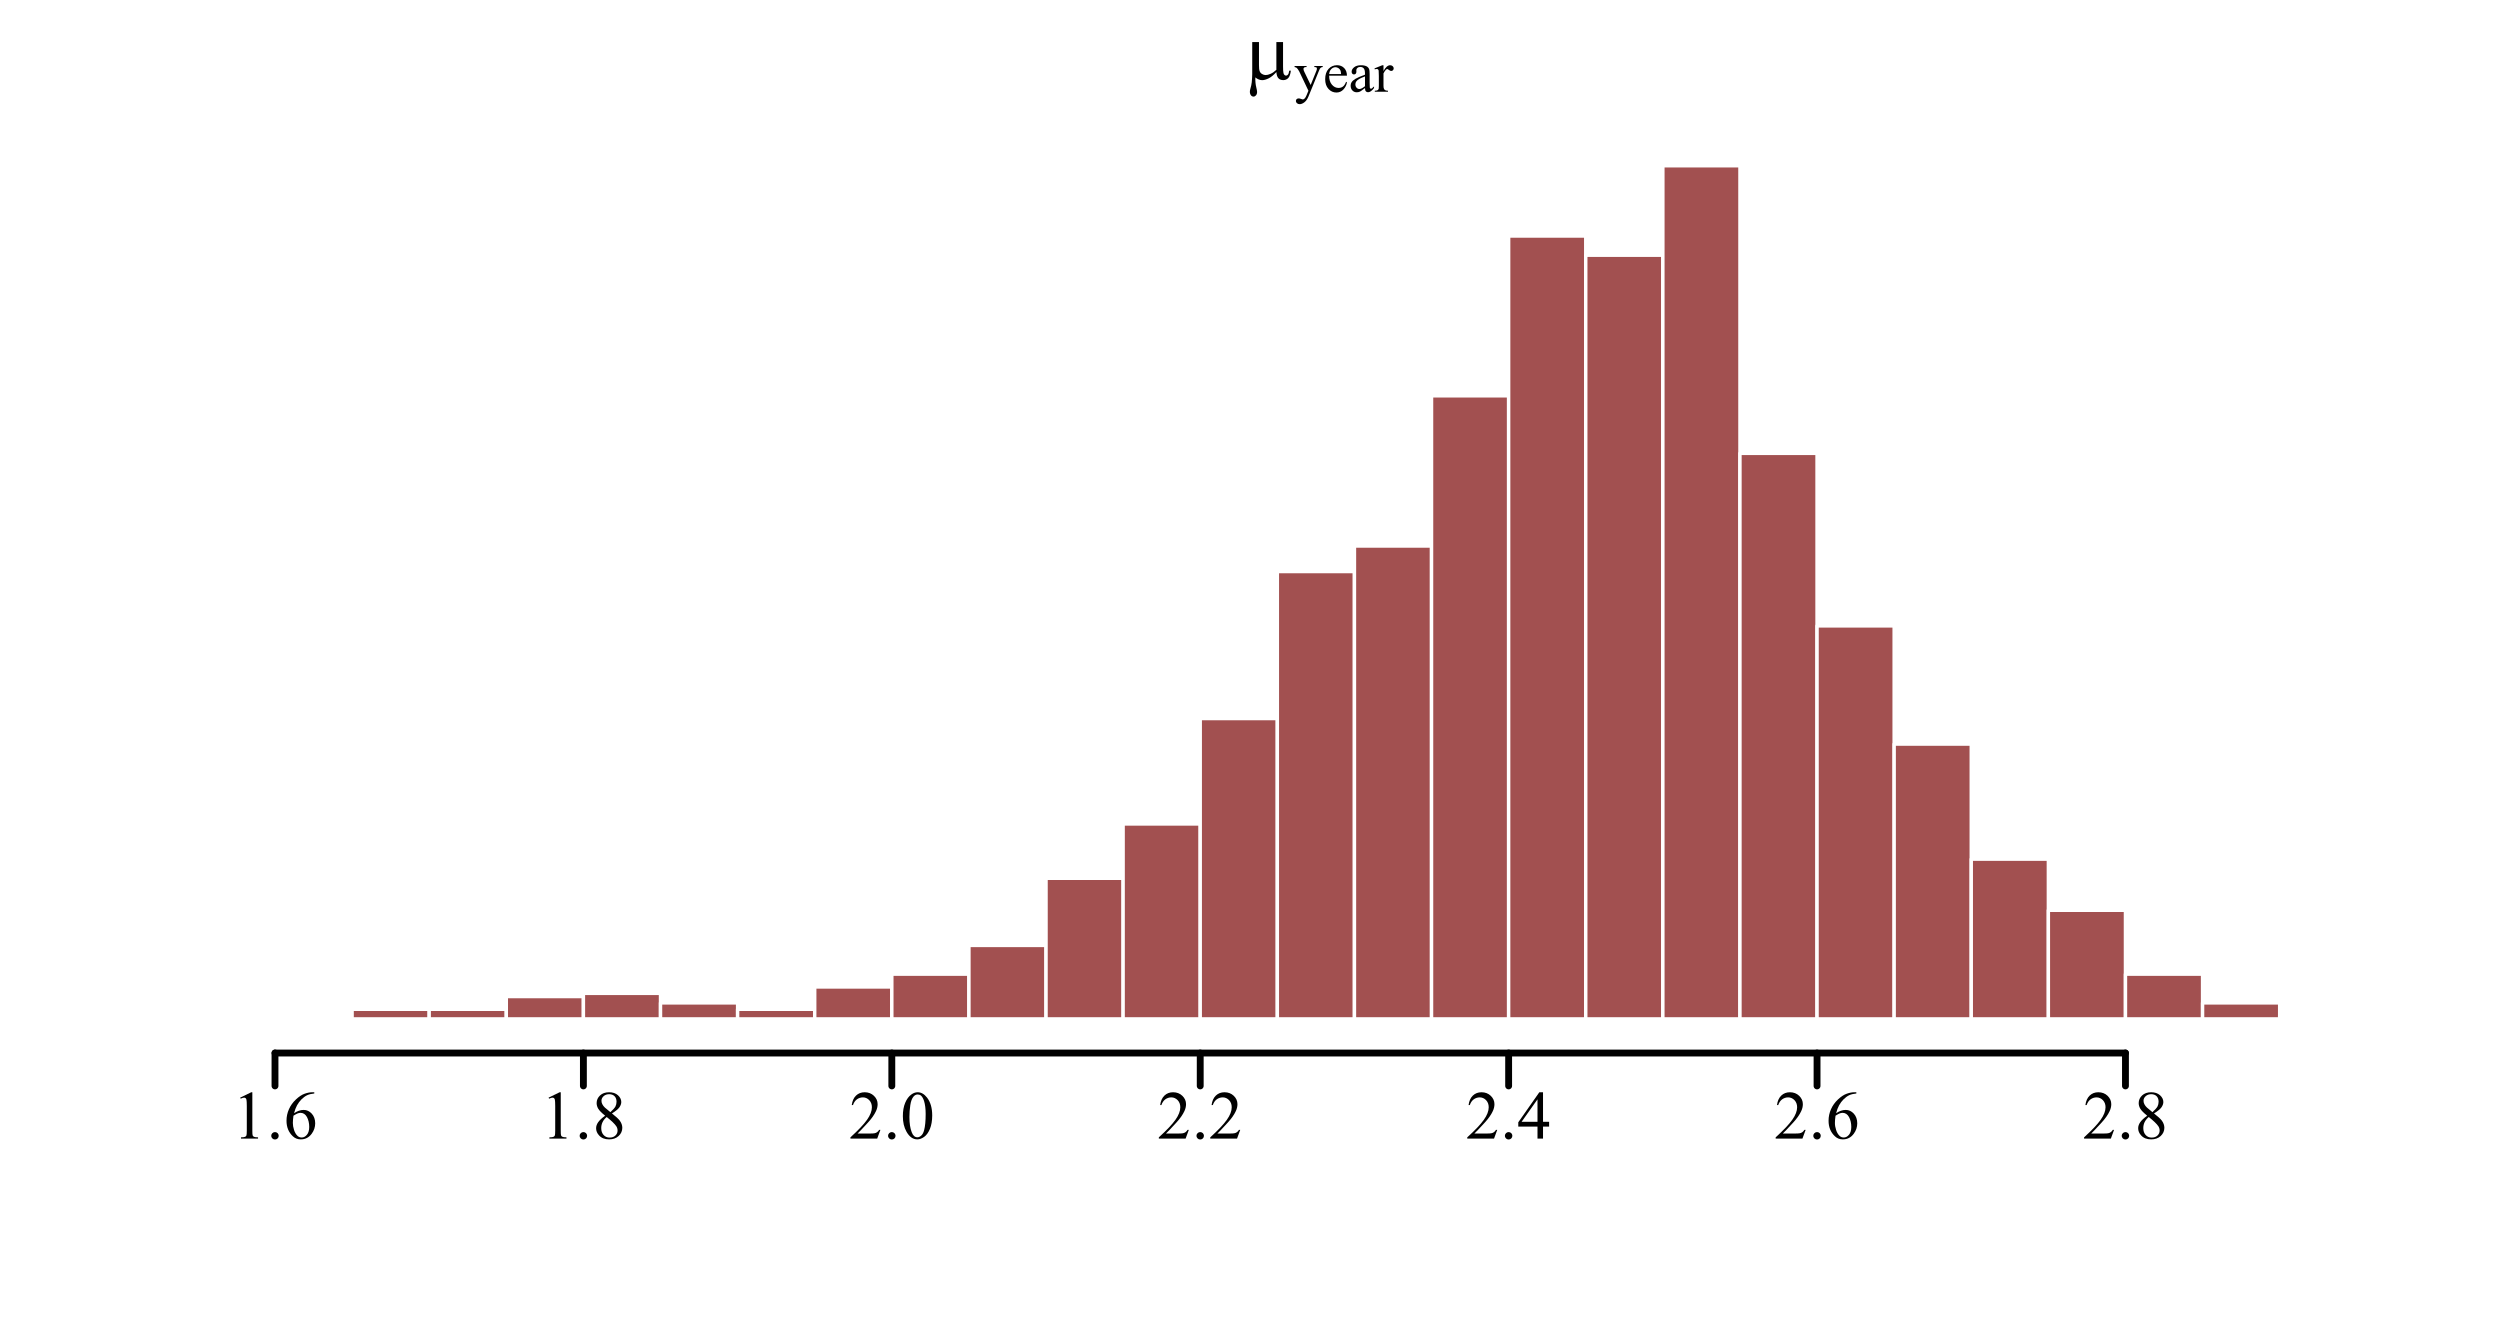
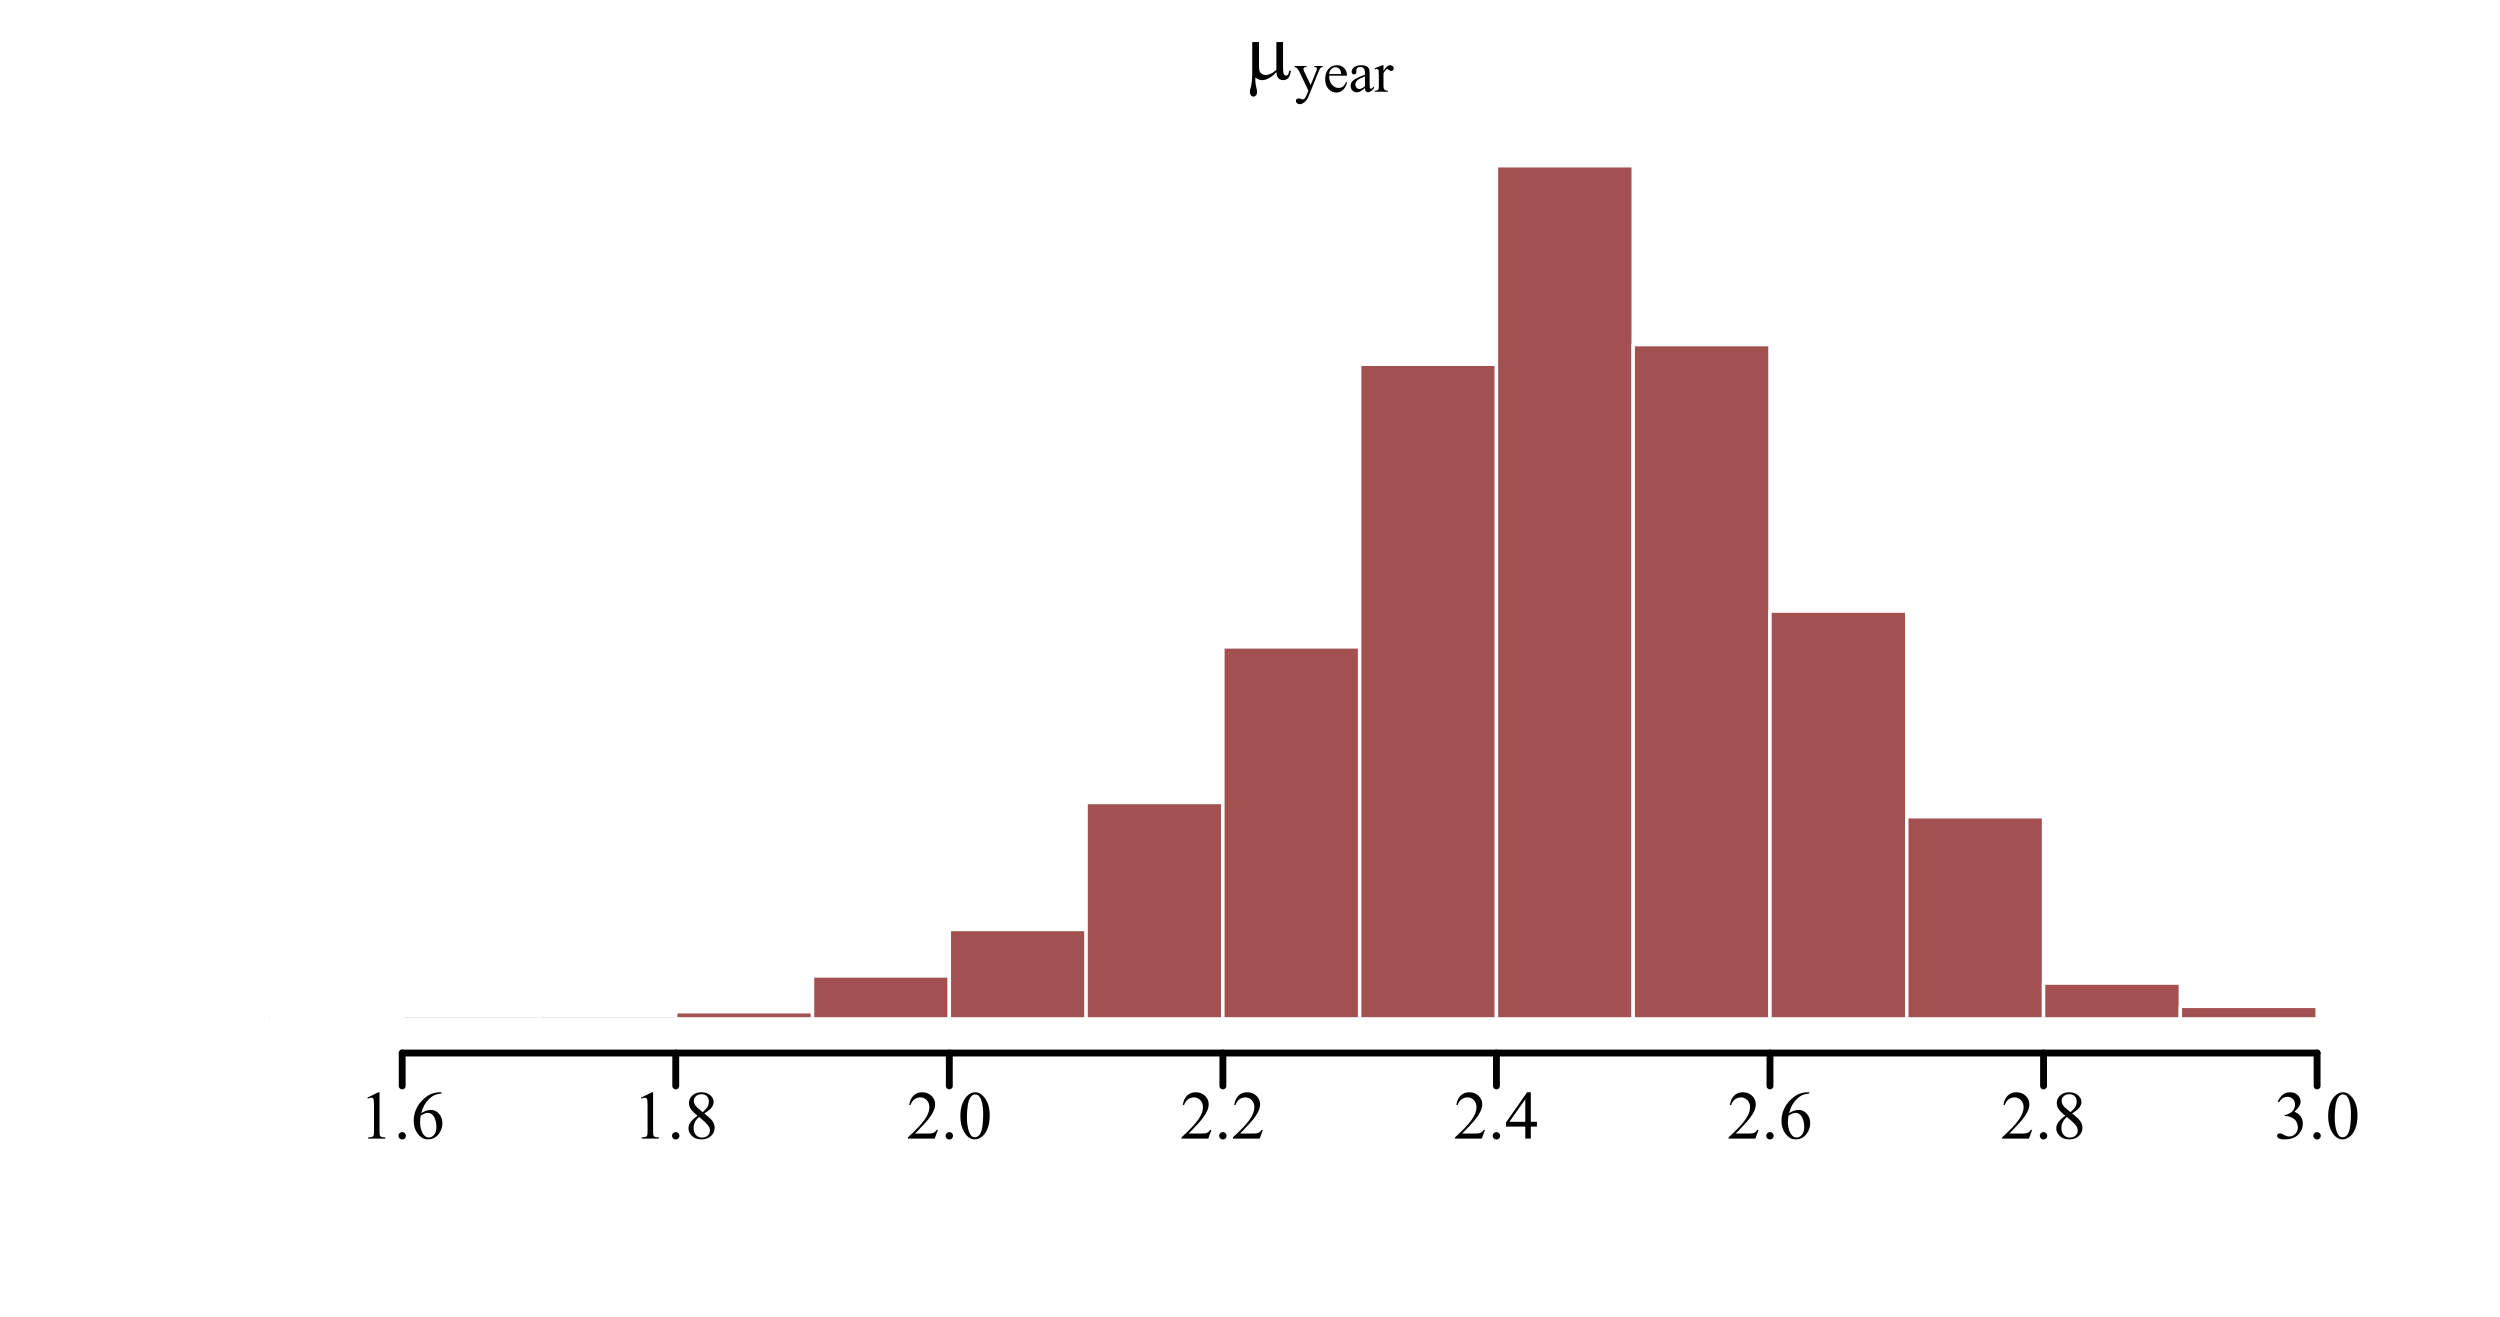
<svg xmlns="http://www.w3.org/2000/svg" xmlns:xlink="http://www.w3.org/1999/xlink" width="547pt" height="288pt" viewBox="0 0 547 288" version="1.1">
  <defs>
    <g>
      <symbol overflow="visible" id="glyph0-0">
        <path style="stroke:none;" d="M 0.906 0 L 0.906 -11.25 L 9.906 -11.25 L 9.906 0 Z M 1.188 -0.281 L 9.625 -0.281 L 9.625 -10.969 L 1.188 -10.969 Z M 1.188 -0.281 " />
      </symbol>
      <symbol overflow="visible" id="glyph0-1">
        <path style="stroke:none;" d="M 8.352 -8.051 L 8.352 -2.75 C 8.348 -2.043 8.379 -1.551 8.445 -1.273 C 8.492 -1.07 8.574 -0.93 8.684 -0.844 C 8.789 -0.754 8.898 -0.707 9.016 -0.711 C 9.16 -0.707 9.297 -0.781 9.426 -0.93 C 9.551 -1.074 9.645 -1.363 9.703 -1.801 L 10.062 -1.801 C 9.961 -1.012 9.77 -0.473 9.484 -0.176 C 9.195 0.121 8.832 0.27 8.395 0.273 C 7.957 0.27 7.609 0.141 7.355 -0.121 C 7.094 -0.383 6.941 -0.84 6.891 -1.492 C 6.289 -0.828 5.719 -0.367 5.188 -0.109 C 4.648 0.152 4.188 0.281 3.797 0.281 C 3.531 0.281 3.273 0.227 3.023 0.125 C 2.77 0.023 2.523 -0.121 2.285 -0.324 C 2.27 0.527 2.34 1.266 2.504 1.898 C 2.613 2.348 2.672 2.664 2.672 2.848 C 2.672 3.16 2.59 3.41 2.43 3.602 C 2.266 3.785 2.082 3.879 1.883 3.883 C 1.664 3.879 1.492 3.797 1.363 3.641 C 1.18 3.414 1.09 3.137 1.09 2.805 C 1.09 2.637 1.125 2.43 1.195 2.188 C 1.359 1.633 1.461 1.152 1.504 0.746 C 1.57 0.043 1.605 -0.551 1.609 -1.047 L 1.609 -8.051 L 3.086 -8.051 L 3.086 -2.98 C 3.082 -2.379 3.133 -1.949 3.234 -1.688 C 3.332 -1.422 3.508 -1.211 3.77 -1.062 C 4.023 -0.906 4.281 -0.832 4.543 -0.836 C 4.844 -0.832 5.207 -0.922 5.625 -1.105 C 6.039 -1.285 6.461 -1.578 6.891 -1.984 L 6.891 -8.051 Z M 8.352 -8.051 " />
      </symbol>
      <symbol overflow="visible" id="glyph1-0">
        <path style="stroke:none;" d="M 1.746 0 L 1.746 -7.875 L 8.047 -7.875 L 8.047 0 Z M 1.945 -0.195 L 7.852 -0.195 L 7.852 -7.68 L 1.945 -7.68 Z M 1.945 -0.195 " />
      </symbol>
      <symbol overflow="visible" id="glyph1-1">
        <path style="stroke:none;" d="M 0.074 -5.637 L 2.699 -5.637 L 2.699 -5.406 L 2.57 -5.406 C 2.383 -5.402 2.246 -5.363 2.156 -5.285 C 2.062 -5.207 2.016 -5.105 2.02 -4.988 C 2.016 -4.824 2.082 -4.605 2.223 -4.324 L 3.594 -1.484 L 4.855 -4.598 C 4.922 -4.762 4.957 -4.926 4.957 -5.094 C 4.957 -5.164 4.941 -5.223 4.914 -5.262 C 4.879 -5.305 4.828 -5.34 4.762 -5.367 C 4.688 -5.391 4.566 -5.402 4.395 -5.406 L 4.395 -5.637 L 6.227 -5.637 L 6.227 -5.406 C 6.074 -5.387 5.957 -5.355 5.875 -5.309 C 5.793 -5.258 5.703 -5.164 5.605 -5.031 C 5.566 -4.973 5.496 -4.816 5.395 -4.559 L 3.102 1.062 C 2.875 1.605 2.586 2.02 2.23 2.301 C 1.867 2.578 1.523 2.719 1.195 2.719 C 0.953 2.719 0.754 2.648 0.598 2.508 C 0.441 2.367 0.363 2.207 0.363 2.031 C 0.363 1.855 0.418 1.715 0.531 1.613 C 0.645 1.504 0.801 1.453 0.996 1.457 C 1.129 1.453 1.312 1.5 1.551 1.594 C 1.711 1.656 1.812 1.688 1.859 1.688 C 1.977 1.688 2.113 1.621 2.262 1.496 C 2.406 1.363 2.551 1.117 2.699 0.758 L 3.102 -0.223 L 1.078 -4.473 C 1.016 -4.598 0.914 -4.758 0.781 -4.945 C 0.676 -5.086 0.594 -5.18 0.527 -5.234 C 0.434 -5.297 0.281 -5.355 0.074 -5.406 Z M 0.074 -5.637 " />
      </symbol>
      <symbol overflow="visible" id="glyph1-2">
        <path style="stroke:none;" d="M 1.34 -3.512 C 1.336 -2.672 1.539 -2.016 1.949 -1.543 C 2.359 -1.066 2.84 -0.832 3.395 -0.832 C 3.762 -0.832 4.086 -0.934 4.359 -1.137 C 4.633 -1.34 4.859 -1.688 5.043 -2.18 L 5.234 -2.055 C 5.145 -1.488 4.895 -0.977 4.484 -0.52 C 4.066 -0.059 3.551 0.168 2.93 0.172 C 2.25 0.168 1.668 -0.09 1.191 -0.617 C 0.707 -1.141 0.469 -1.852 0.469 -2.742 C 0.469 -3.707 0.715 -4.457 1.207 -5 C 1.699 -5.535 2.32 -5.805 3.07 -5.809 C 3.699 -5.805 4.215 -5.598 4.625 -5.184 C 5.027 -4.766 5.23 -4.207 5.234 -3.512 Z M 1.34 -3.871 L 3.949 -3.871 C 3.926 -4.227 3.883 -4.48 3.82 -4.633 C 3.719 -4.859 3.566 -5.039 3.363 -5.172 C 3.16 -5.301 2.945 -5.367 2.727 -5.371 C 2.383 -5.367 2.078 -5.234 1.812 -4.973 C 1.539 -4.707 1.383 -4.34 1.34 -3.871 Z M 1.34 -3.871 " />
      </symbol>
      <symbol overflow="visible" id="glyph1-3">
        <path style="stroke:none;" d="M 3.586 -0.812 C 3.008 -0.363 2.645 -0.105 2.496 -0.035 C 2.273 0.066 2.035 0.117 1.789 0.117 C 1.398 0.117 1.078 -0.016 0.828 -0.281 C 0.57 -0.547 0.445 -0.898 0.449 -1.336 C 0.445 -1.609 0.508 -1.844 0.633 -2.047 C 0.801 -2.324 1.094 -2.59 1.512 -2.836 C 1.926 -3.082 2.617 -3.379 3.586 -3.734 L 3.586 -3.957 C 3.586 -4.512 3.496 -4.898 3.316 -5.109 C 3.137 -5.32 2.875 -5.426 2.539 -5.426 C 2.277 -5.426 2.074 -5.355 1.926 -5.219 C 1.766 -5.074 1.688 -4.914 1.691 -4.738 L 1.703 -4.379 C 1.699 -4.188 1.652 -4.043 1.559 -3.941 C 1.461 -3.836 1.332 -3.785 1.18 -3.789 C 1.023 -3.785 0.902 -3.84 0.809 -3.949 C 0.711 -4.055 0.66 -4.199 0.664 -4.387 C 0.66 -4.734 0.84 -5.059 1.203 -5.355 C 1.562 -5.652 2.07 -5.801 2.727 -5.801 C 3.223 -5.801 3.633 -5.715 3.957 -5.551 C 4.195 -5.418 4.375 -5.219 4.492 -4.953 C 4.562 -4.773 4.598 -4.414 4.602 -3.871 L 4.602 -1.957 C 4.598 -1.418 4.609 -1.086 4.633 -0.969 C 4.652 -0.844 4.688 -0.766 4.734 -0.727 C 4.781 -0.684 4.836 -0.66 4.898 -0.664 C 4.961 -0.66 5.016 -0.676 5.07 -0.707 C 5.152 -0.758 5.32 -0.906 5.566 -1.156 L 5.566 -0.812 C 5.105 -0.199 4.664 0.105 4.25 0.109 C 4.047 0.105 3.887 0.039 3.77 -0.098 C 3.648 -0.234 3.59 -0.473 3.586 -0.812 Z M 3.586 -1.211 L 3.586 -3.359 C 2.965 -3.109 2.562 -2.938 2.387 -2.836 C 2.059 -2.656 1.828 -2.465 1.691 -2.27 C 1.551 -2.07 1.48 -1.855 1.484 -1.625 C 1.48 -1.324 1.57 -1.078 1.746 -0.887 C 1.922 -0.691 2.125 -0.598 2.355 -0.598 C 2.668 -0.598 3.078 -0.801 3.586 -1.211 Z M 3.586 -1.211 " />
      </symbol>
      <symbol overflow="visible" id="glyph1-4">
        <path style="stroke:none;" d="M 2.043 -5.801 L 2.043 -4.535 C 2.512 -5.379 2.996 -5.801 3.496 -5.801 C 3.719 -5.801 3.906 -5.73 4.055 -5.594 C 4.203 -5.457 4.277 -5.297 4.277 -5.117 C 4.277 -4.953 4.223 -4.82 4.117 -4.711 C 4.008 -4.602 3.879 -4.547 3.734 -4.547 C 3.586 -4.547 3.426 -4.617 3.25 -4.758 C 3.07 -4.898 2.938 -4.969 2.855 -4.973 C 2.777 -4.969 2.699 -4.926 2.613 -4.848 C 2.426 -4.676 2.234 -4.398 2.043 -4.016 L 2.043 -1.316 C 2.039 -1 2.078 -0.766 2.16 -0.609 C 2.211 -0.496 2.305 -0.402 2.441 -0.332 C 2.574 -0.258 2.77 -0.223 3.027 -0.223 L 3.027 0 L 0.141 0 L 0.141 -0.223 C 0.426 -0.223 0.637 -0.266 0.781 -0.355 C 0.879 -0.422 0.953 -0.527 0.996 -0.672 C 1.016 -0.738 1.023 -0.938 1.027 -1.266 L 1.027 -3.453 C 1.023 -4.105 1.012 -4.496 0.988 -4.625 C 0.961 -4.746 0.91 -4.84 0.84 -4.898 C 0.762 -4.953 0.672 -4.98 0.57 -4.984 C 0.441 -4.98 0.301 -4.949 0.141 -4.891 L 0.078 -5.113 L 1.785 -5.801 Z M 2.043 -5.801 " />
      </symbol>
      <symbol overflow="visible" id="glyph2-0">
        <path style="stroke:none;" d="M 2.078 0 L 2.078 -9.375 L 9.578 -9.375 L 9.578 0 Z M 2.312 -0.234 L 9.344 -0.234 L 9.344 -9.141 L 2.312 -9.141 Z M 2.312 -0.234 " />
      </symbol>
      <symbol overflow="visible" id="glyph2-1">
        <path style="stroke:none;" d="M 1.758 -8.957 L 4.176 -10.137 L 4.418 -10.137 L 4.418 -1.75 C 4.418 -1.191 4.438 -0.844 4.484 -0.707 C 4.527 -0.57 4.625 -0.465 4.773 -0.395 C 4.918 -0.316 5.215 -0.277 5.668 -0.27 L 5.668 0 L 1.934 0 L 1.934 -0.27 C 2.402 -0.277 2.703 -0.316 2.84 -0.391 C 2.977 -0.461 3.07 -0.555 3.125 -0.676 C 3.176 -0.793 3.203 -1.152 3.207 -1.75 L 3.207 -7.113 C 3.203 -7.832 3.18 -8.293 3.133 -8.504 C 3.098 -8.656 3.035 -8.773 2.945 -8.848 C 2.855 -8.918 2.746 -8.953 2.621 -8.957 C 2.438 -8.953 2.188 -8.879 1.867 -8.73 Z M 1.758 -8.957 " />
      </symbol>
      <symbol overflow="visible" id="glyph2-2">
        <path style="stroke:none;" d="M 1.875 -1.422 C 2.102 -1.418 2.293 -1.34 2.453 -1.184 C 2.605 -1.023 2.684 -0.832 2.688 -0.609 C 2.684 -0.383 2.605 -0.188 2.449 -0.031 C 2.289 0.125 2.098 0.199 1.875 0.203 C 1.648 0.199 1.457 0.125 1.301 -0.031 C 1.141 -0.188 1.059 -0.383 1.062 -0.609 C 1.059 -0.836 1.141 -1.027 1.301 -1.188 C 1.457 -1.34 1.648 -1.418 1.875 -1.422 Z M 1.875 -1.422 " />
      </symbol>
      <symbol overflow="visible" id="glyph2-3">
        <path style="stroke:none;" d="M 6.723 -10.137 L 6.723 -9.867 C 6.074 -9.801 5.551 -9.672 5.145 -9.48 C 4.738 -9.285 4.336 -8.988 3.938 -8.598 C 3.539 -8.199 3.207 -7.758 2.945 -7.273 C 2.684 -6.785 2.465 -6.211 2.293 -5.543 C 2.992 -6.027 3.699 -6.27 4.41 -6.27 C 5.086 -6.27 5.672 -5.996 6.172 -5.449 C 6.668 -4.902 6.918 -4.199 6.922 -3.34 C 6.918 -2.508 6.668 -1.75 6.168 -1.07 C 5.559 -0.238 4.758 0.176 3.766 0.176 C 3.082 0.176 2.504 -0.047 2.035 -0.5 C 1.105 -1.367 0.645 -2.5 0.645 -3.898 C 0.645 -4.781 0.82 -5.625 1.18 -6.43 C 1.531 -7.227 2.043 -7.938 2.707 -8.562 C 3.367 -9.18 4 -9.598 4.605 -9.812 C 5.211 -10.027 5.773 -10.137 6.297 -10.137 Z M 2.168 -5.008 C 2.078 -4.348 2.031 -3.816 2.035 -3.414 C 2.031 -2.941 2.117 -2.434 2.293 -1.887 C 2.465 -1.336 2.727 -0.898 3.07 -0.578 C 3.316 -0.348 3.617 -0.234 3.977 -0.234 C 4.398 -0.234 4.777 -0.434 5.113 -0.836 C 5.445 -1.234 5.613 -1.805 5.617 -2.547 C 5.613 -3.379 5.445 -4.102 5.117 -4.715 C 4.781 -5.324 4.312 -5.629 3.707 -5.633 C 3.52 -5.629 3.32 -5.59 3.109 -5.516 C 2.895 -5.434 2.582 -5.266 2.168 -5.008 Z M 2.168 -5.008 " />
      </symbol>
      <symbol overflow="visible" id="glyph2-4">
        <path style="stroke:none;" d="M 2.879 -5.004 C 2.09 -5.645 1.586 -6.16 1.359 -6.555 C 1.133 -6.941 1.02 -7.348 1.02 -7.77 C 1.02 -8.414 1.266 -8.969 1.766 -9.438 C 2.258 -9.902 2.922 -10.137 3.75 -10.137 C 4.551 -10.137 5.195 -9.918 5.684 -9.484 C 6.168 -9.047 6.41 -8.551 6.414 -8 C 6.41 -7.625 6.277 -7.246 6.02 -6.863 C 5.754 -6.473 5.207 -6.02 4.371 -5.5 C 5.23 -4.832 5.797 -4.309 6.078 -3.934 C 6.445 -3.434 6.633 -2.91 6.637 -2.359 C 6.633 -1.66 6.367 -1.062 5.836 -0.566 C 5.305 -0.07 4.605 0.176 3.742 0.176 C 2.797 0.176 2.062 -0.117 1.539 -0.711 C 1.113 -1.18 0.902 -1.699 0.906 -2.262 C 0.902 -2.699 1.051 -3.133 1.348 -3.57 C 1.645 -4 2.152 -4.48 2.879 -5.004 Z M 4.027 -5.785 C 4.609 -6.309 4.98 -6.727 5.141 -7.035 C 5.293 -7.336 5.371 -7.68 5.375 -8.07 C 5.371 -8.578 5.227 -8.98 4.941 -9.273 C 4.652 -9.562 4.262 -9.707 3.766 -9.711 C 3.262 -9.707 2.855 -9.562 2.547 -9.277 C 2.23 -8.988 2.074 -8.652 2.078 -8.27 C 2.074 -8.012 2.141 -7.758 2.273 -7.504 C 2.402 -7.25 2.586 -7.008 2.828 -6.781 Z M 3.223 -4.723 C 2.816 -4.379 2.516 -4.004 2.32 -3.605 C 2.125 -3.199 2.027 -2.766 2.027 -2.301 C 2.027 -1.668 2.199 -1.164 2.543 -0.785 C 2.887 -0.406 3.324 -0.215 3.859 -0.219 C 4.387 -0.215 4.809 -0.363 5.125 -0.664 C 5.441 -0.961 5.602 -1.324 5.602 -1.75 C 5.602 -2.098 5.508 -2.414 5.324 -2.695 C 4.977 -3.211 4.277 -3.887 3.223 -4.723 Z M 3.223 -4.723 " />
      </symbol>
      <symbol overflow="visible" id="glyph2-5">
        <path style="stroke:none;" d="M 6.879 -1.91 L 6.18 0 L 0.32 0 L 0.32 -0.27 C 2.043 -1.84 3.258 -3.121 3.961 -4.121 C 4.664 -5.113 5.016 -6.027 5.016 -6.855 C 5.016 -7.484 4.82 -8 4.438 -8.406 C 4.047 -8.809 3.586 -9.012 3.055 -9.016 C 2.562 -9.012 2.125 -8.867 1.738 -8.586 C 1.348 -8.297 1.062 -7.879 0.879 -7.332 L 0.609 -7.332 C 0.727 -8.23 1.039 -8.926 1.547 -9.41 C 2.055 -9.895 2.684 -10.137 3.441 -10.137 C 4.246 -10.137 4.922 -9.875 5.461 -9.359 C 6 -8.84 6.27 -8.23 6.27 -7.531 C 6.27 -7.023 6.152 -6.52 5.918 -6.02 C 5.555 -5.227 4.969 -4.391 4.16 -3.508 C 2.941 -2.176 2.18 -1.375 1.883 -1.105 L 4.477 -1.105 C 5 -1.102 5.367 -1.121 5.582 -1.164 C 5.793 -1.199 5.984 -1.277 6.156 -1.402 C 6.324 -1.52 6.473 -1.691 6.605 -1.91 Z M 6.879 -1.91 " />
      </symbol>
      <symbol overflow="visible" id="glyph2-6">
        <path style="stroke:none;" d="M 0.543 -4.906 C 0.539 -6.035 0.711 -7.012 1.055 -7.832 C 1.395 -8.648 1.848 -9.258 2.418 -9.66 C 2.855 -9.977 3.309 -10.137 3.781 -10.137 C 4.539 -10.137 5.223 -9.746 5.828 -8.973 C 6.582 -8.008 6.961 -6.707 6.965 -5.062 C 6.961 -3.906 6.793 -2.926 6.465 -2.121 C 6.129 -1.316 5.707 -0.73 5.195 -0.367 C 4.676 -0.004 4.18 0.176 3.707 0.176 C 2.758 0.176 1.969 -0.383 1.34 -1.5 C 0.805 -2.441 0.539 -3.574 0.543 -4.906 Z M 1.977 -4.723 C 1.973 -3.355 2.145 -2.238 2.484 -1.375 C 2.758 -0.645 3.172 -0.281 3.727 -0.285 C 3.992 -0.281 4.266 -0.398 4.547 -0.641 C 4.828 -0.875 5.043 -1.273 5.191 -1.832 C 5.418 -2.668 5.531 -3.852 5.531 -5.383 C 5.531 -6.512 5.414 -7.457 5.18 -8.219 C 5 -8.777 4.77 -9.176 4.496 -9.41 C 4.293 -9.57 4.055 -9.648 3.773 -9.652 C 3.438 -9.648 3.141 -9.5 2.887 -9.207 C 2.531 -8.797 2.293 -8.16 2.168 -7.293 C 2.039 -6.422 1.973 -5.566 1.977 -4.723 Z M 1.977 -4.723 " />
      </symbol>
      <symbol overflow="visible" id="glyph2-7">
        <path style="stroke:none;" d="M 6.98 -3.664 L 6.98 -2.621 L 5.648 -2.621 L 5.648 0 L 4.438 0 L 4.438 -2.621 L 0.234 -2.621 L 0.234 -3.559 L 4.84 -10.137 L 5.648 -10.137 L 5.648 -3.664 Z M 4.438 -3.664 L 4.438 -8.59 L 0.953 -3.664 Z M 4.438 -3.664 " />
      </symbol>
+       <symbol overflow="visible" id="glyph2-8">
+         <path style="stroke:none;" d="M 0.762 -8.043 C 1.043 -8.711 1.398 -9.227 1.836 -9.59 C 2.266 -9.953 2.805 -10.137 3.449 -10.137 C 4.242 -10.137 4.852 -9.875 5.281 -9.359 C 5.602 -8.969 5.766 -8.559 5.766 -8.121 C 5.766 -7.398 5.309 -6.652 4.402 -5.883 C 5.008 -5.641 5.469 -5.297 5.785 -4.855 C 6.094 -4.406 6.25 -3.883 6.254 -3.289 C 6.25 -2.426 5.977 -1.684 5.434 -1.055 C 4.719 -0.234 3.688 0.176 2.336 0.176 C 1.664 0.176 1.207 0.094 0.969 -0.07 C 0.727 -0.234 0.609 -0.414 0.609 -0.609 C 0.609 -0.75 0.664 -0.871 0.781 -0.98 C 0.891 -1.082 1.031 -1.137 1.195 -1.141 C 1.312 -1.137 1.434 -1.117 1.566 -1.086 C 1.645 -1.055 1.832 -0.965 2.129 -0.816 C 2.418 -0.66 2.621 -0.57 2.738 -0.543 C 2.918 -0.484 3.113 -0.457 3.316 -0.461 C 3.816 -0.457 4.25 -0.648 4.617 -1.039 C 4.984 -1.422 5.168 -1.879 5.172 -2.41 C 5.168 -2.793 5.082 -3.172 4.914 -3.539 C 4.785 -3.812 4.645 -4.02 4.496 -4.16 C 4.285 -4.355 4 -4.531 3.633 -4.691 C 3.266 -4.848 2.891 -4.926 2.512 -4.93 L 2.277 -4.93 L 2.277 -5.148 C 2.66 -5.195 3.047 -5.336 3.438 -5.566 C 3.824 -5.793 4.105 -6.066 4.281 -6.395 C 4.457 -6.715 4.547 -7.07 4.547 -7.457 C 4.547 -7.957 4.387 -8.363 4.074 -8.676 C 3.754 -8.984 3.363 -9.141 2.898 -9.141 C 2.141 -9.141 1.508 -8.734 1.004 -7.926 Z M 0.762 -8.043 " />
+       </symbol>
    </g>
    <clipPath id="clip1">
-       <path d="M 59.039 221 L 78 221 L 78 224 L 59.039 224 Z M 59.039 221 " />
+       <path d="M 59.039 222 L 88 222 L 88 223 L 59.039 223 Z M 59.039 222 " />
+     </clipPath>
+     <clipPath id="clip2">
+       <path d="M 59.039 222 L 89 222 L 89 224 L 59.039 224 Z M 59.039 222 " />
    </clipPath>
  </defs>
-   <g id="surface316">
+   <g id="surface286">
    <rect x="0" y="0" width="547" height="288" style="fill:rgb(100%,100%,100%);fill-opacity:1;stroke:none;" />
    <g style="fill:rgb(0%,0%,0%);fill-opacity:1;">
      <use xlink:href="#glyph0-1" x="272.379" y="17.258" />
    </g>
    <g style="fill:rgb(0%,0%,0%);fill-opacity:1;">
      <use xlink:href="#glyph1-1" x="283.18" y="20.074" />
    </g>
    <g style="fill:rgb(0%,0%,0%);fill-opacity:1;">
      <use xlink:href="#glyph1-2" x="289.48" y="20.074" />
    </g>
    <g style="fill:rgb(0%,0%,0%);fill-opacity:1;">
      <use xlink:href="#glyph1-3" x="295.074" y="20.074" />
    </g>
    <g style="fill:rgb(0%,0%,0%);fill-opacity:1;">
      <use xlink:href="#glyph1-4" x="300.664" y="20.074" />
    </g>
-     <path style="fill:none;stroke-width:1.5;stroke-linecap:round;stroke-linejoin:round;stroke:rgb(0%,0%,0%);stroke-opacity:1;stroke-miterlimit:10;" d="M 60.168 230.398 L 465.051 230.398 " />
-     <path style="fill:none;stroke-width:1.5;stroke-linecap:round;stroke-linejoin:round;stroke:rgb(0%,0%,0%);stroke-opacity:1;stroke-miterlimit:10;" d="M 60.168 230.398 L 60.168 237.602 " />
-     <path style="fill:none;stroke-width:1.5;stroke-linecap:round;stroke-linejoin:round;stroke:rgb(0%,0%,0%);stroke-opacity:1;stroke-miterlimit:10;" d="M 127.648 230.398 L 127.648 237.602 " />
-     <path style="fill:none;stroke-width:1.5;stroke-linecap:round;stroke-linejoin:round;stroke:rgb(0%,0%,0%);stroke-opacity:1;stroke-miterlimit:10;" d="M 195.129 230.398 L 195.129 237.602 " />
-     <path style="fill:none;stroke-width:1.5;stroke-linecap:round;stroke-linejoin:round;stroke:rgb(0%,0%,0%);stroke-opacity:1;stroke-miterlimit:10;" d="M 262.609 230.398 L 262.609 237.602 " />
-     <path style="fill:none;stroke-width:1.5;stroke-linecap:round;stroke-linejoin:round;stroke:rgb(0%,0%,0%);stroke-opacity:1;stroke-miterlimit:10;" d="M 330.09 230.398 L 330.09 237.602 " />
-     <path style="fill:none;stroke-width:1.5;stroke-linecap:round;stroke-linejoin:round;stroke:rgb(0%,0%,0%);stroke-opacity:1;stroke-miterlimit:10;" d="M 397.57 230.398 L 397.57 237.602 " />
-     <path style="fill:none;stroke-width:1.5;stroke-linecap:round;stroke-linejoin:round;stroke:rgb(0%,0%,0%);stroke-opacity:1;stroke-miterlimit:10;" d="M 465.051 230.398 L 465.051 237.602 " />
+     <path style="fill:none;stroke-width:1.5;stroke-linecap:round;stroke-linejoin:round;stroke:rgb(0%,0%,0%);stroke-opacity:1;stroke-miterlimit:10;" d="M 88 230.398 L 506.98 230.398 " />
+     <path style="fill:none;stroke-width:1.5;stroke-linecap:round;stroke-linejoin:round;stroke:rgb(0%,0%,0%);stroke-opacity:1;stroke-miterlimit:10;" d="M 88 230.398 L 88 237.602 " />
+     <path style="fill:none;stroke-width:1.5;stroke-linecap:round;stroke-linejoin:round;stroke:rgb(0%,0%,0%);stroke-opacity:1;stroke-miterlimit:10;" d="M 147.855 230.398 L 147.855 237.602 " />
+     <path style="fill:none;stroke-width:1.5;stroke-linecap:round;stroke-linejoin:round;stroke:rgb(0%,0%,0%);stroke-opacity:1;stroke-miterlimit:10;" d="M 207.711 230.398 L 207.711 237.602 " />
+     <path style="fill:none;stroke-width:1.5;stroke-linecap:round;stroke-linejoin:round;stroke:rgb(0%,0%,0%);stroke-opacity:1;stroke-miterlimit:10;" d="M 267.566 230.398 L 267.566 237.602 " />
+     <path style="fill:none;stroke-width:1.5;stroke-linecap:round;stroke-linejoin:round;stroke:rgb(0%,0%,0%);stroke-opacity:1;stroke-miterlimit:10;" d="M 327.418 230.398 L 327.418 237.602 " />
+     <path style="fill:none;stroke-width:1.5;stroke-linecap:round;stroke-linejoin:round;stroke:rgb(0%,0%,0%);stroke-opacity:1;stroke-miterlimit:10;" d="M 387.273 230.398 L 387.273 237.602 " />
+     <path style="fill:none;stroke-width:1.5;stroke-linecap:round;stroke-linejoin:round;stroke:rgb(0%,0%,0%);stroke-opacity:1;stroke-miterlimit:10;" d="M 447.129 230.398 L 447.129 237.602 " />
+     <path style="fill:none;stroke-width:1.5;stroke-linecap:round;stroke-linejoin:round;stroke:rgb(0%,0%,0%);stroke-opacity:1;stroke-miterlimit:10;" d="M 506.98 230.398 L 506.98 237.602 " />
    <g style="fill:rgb(0%,0%,0%);fill-opacity:1;">
-       <use xlink:href="#glyph2-1" x="50.793" y="249.121" />
-       <use xlink:href="#glyph2-2" x="58.293" y="249.121" />
-       <use xlink:href="#glyph2-3" x="62.043" y="249.121" />
+       <use xlink:href="#glyph2-1" x="78.625" y="249.121" />
+       <use xlink:href="#glyph2-2" x="86.125" y="249.121" />
+       <use xlink:href="#glyph2-3" x="89.875" y="249.121" />
    </g>
    <g style="fill:rgb(0%,0%,0%);fill-opacity:1;">
-       <use xlink:href="#glyph2-1" x="118.273" y="249.121" />
-       <use xlink:href="#glyph2-2" x="125.773" y="249.121" />
-       <use xlink:href="#glyph2-4" x="129.523" y="249.121" />
+       <use xlink:href="#glyph2-1" x="138.48" y="249.121" />
+       <use xlink:href="#glyph2-2" x="145.98" y="249.121" />
+       <use xlink:href="#glyph2-4" x="149.73" y="249.121" />
    </g>
    <g style="fill:rgb(0%,0%,0%);fill-opacity:1;">
-       <use xlink:href="#glyph2-5" x="185.754" y="249.121" />
-       <use xlink:href="#glyph2-2" x="193.254" y="249.121" />
-       <use xlink:href="#glyph2-6" x="197.004" y="249.121" />
+       <use xlink:href="#glyph2-5" x="198.336" y="249.121" />
+       <use xlink:href="#glyph2-2" x="205.836" y="249.121" />
+       <use xlink:href="#glyph2-6" x="209.586" y="249.121" />
    </g>
    <g style="fill:rgb(0%,0%,0%);fill-opacity:1;">
-       <use xlink:href="#glyph2-5" x="253.234" y="249.121" />
-       <use xlink:href="#glyph2-2" x="260.734" y="249.121" />
-       <use xlink:href="#glyph2-5" x="264.484" y="249.121" />
+       <use xlink:href="#glyph2-5" x="258.191" y="249.121" />
+       <use xlink:href="#glyph2-2" x="265.691" y="249.121" />
+       <use xlink:href="#glyph2-5" x="269.441" y="249.121" />
    </g>
    <g style="fill:rgb(0%,0%,0%);fill-opacity:1;">
-       <use xlink:href="#glyph2-5" x="320.715" y="249.121" />
-       <use xlink:href="#glyph2-2" x="328.215" y="249.121" />
-       <use xlink:href="#glyph2-7" x="331.965" y="249.121" />
+       <use xlink:href="#glyph2-5" x="318.043" y="249.121" />
+       <use xlink:href="#glyph2-2" x="325.543" y="249.121" />
+       <use xlink:href="#glyph2-7" x="329.293" y="249.121" />
    </g>
    <g style="fill:rgb(0%,0%,0%);fill-opacity:1;">
-       <use xlink:href="#glyph2-5" x="388.195" y="249.121" />
-       <use xlink:href="#glyph2-2" x="395.695" y="249.121" />
-       <use xlink:href="#glyph2-3" x="399.445" y="249.121" />
+       <use xlink:href="#glyph2-5" x="377.898" y="249.121" />
+       <use xlink:href="#glyph2-2" x="385.398" y="249.121" />
+       <use xlink:href="#glyph2-3" x="389.148" y="249.121" />
    </g>
    <g style="fill:rgb(0%,0%,0%);fill-opacity:1;">
-       <use xlink:href="#glyph2-5" x="455.676" y="249.121" />
-       <use xlink:href="#glyph2-2" x="463.176" y="249.121" />
-       <use xlink:href="#glyph2-4" x="466.926" y="249.121" />
+       <use xlink:href="#glyph2-5" x="437.754" y="249.121" />
+       <use xlink:href="#glyph2-2" x="445.254" y="249.121" />
+       <use xlink:href="#glyph2-4" x="449.004" y="249.121" />
    </g>
-     <path style=" stroke:none;fill-rule:nonzero;fill:rgb(63.529%,31.373%,31.373%);fill-opacity:1;" d="M 60.168 222.934 L 77.039 222.934 L 77.039 222.234 L 60.168 222.234 Z M 60.168 222.934 " />
+     <g style="fill:rgb(0%,0%,0%);fill-opacity:1;">
+       <use xlink:href="#glyph2-8" x="497.605" y="249.121" />
+       <use xlink:href="#glyph2-2" x="505.105" y="249.121" />
+       <use xlink:href="#glyph2-6" x="508.855" y="249.121" />
+     </g>
    <g clip-path="url(#clip1)" clip-rule="nonzero">
-       <path style="fill:none;stroke-width:0.75;stroke-linecap:round;stroke-linejoin:round;stroke:rgb(100%,100%,100%);stroke-opacity:1;stroke-miterlimit:10;" d="M 60.168 222.934 L 77.039 222.934 L 77.039 222.234 L 60.168 222.234 Z M 60.168 222.934 " />
+       <path style=" stroke:none;fill-rule:nonzero;fill:rgb(63.529%,31.373%,31.373%);fill-opacity:1;" d="M 58.074 222.934 L 88 222.934 L 88 222.543 L 58.074 222.543 Z M 58.074 222.934 " />
    </g>
-     <path style="fill-rule:nonzero;fill:rgb(63.529%,31.373%,31.373%);fill-opacity:1;stroke-width:0.75;stroke-linecap:round;stroke-linejoin:round;stroke:rgb(100%,100%,100%);stroke-opacity:1;stroke-miterlimit:10;" d="M 77.039 222.934 L 93.91 222.934 L 93.91 220.836 L 77.039 220.836 Z M 77.039 222.934 " />
-     <path style="fill-rule:nonzero;fill:rgb(63.529%,31.373%,31.373%);fill-opacity:1;stroke-width:0.75;stroke-linecap:round;stroke-linejoin:round;stroke:rgb(100%,100%,100%);stroke-opacity:1;stroke-miterlimit:10;" d="M 93.906 222.934 L 110.777 222.934 L 110.777 220.836 L 93.906 220.836 Z M 93.906 222.934 " />
-     <path style="fill-rule:nonzero;fill:rgb(63.529%,31.373%,31.373%);fill-opacity:1;stroke-width:0.75;stroke-linecap:round;stroke-linejoin:round;stroke:rgb(100%,100%,100%);stroke-opacity:1;stroke-miterlimit:10;" d="M 110.777 222.934 L 127.648 222.934 L 127.648 218.039 L 110.777 218.039 Z M 110.777 222.934 " />
-     <path style="fill-rule:nonzero;fill:rgb(63.529%,31.373%,31.373%);fill-opacity:1;stroke-width:0.75;stroke-linecap:round;stroke-linejoin:round;stroke:rgb(100%,100%,100%);stroke-opacity:1;stroke-miterlimit:10;" d="M 127.648 222.934 L 144.52 222.934 L 144.52 217.34 L 127.648 217.34 Z M 127.648 222.934 " />
-     <path style="fill-rule:nonzero;fill:rgb(63.529%,31.373%,31.373%);fill-opacity:1;stroke-width:0.75;stroke-linecap:round;stroke-linejoin:round;stroke:rgb(100%,100%,100%);stroke-opacity:1;stroke-miterlimit:10;" d="M 144.52 222.934 L 161.391 222.934 L 161.391 219.438 L 144.52 219.438 Z M 144.52 222.934 " />
-     <path style="fill-rule:nonzero;fill:rgb(63.529%,31.373%,31.373%);fill-opacity:1;stroke-width:0.75;stroke-linecap:round;stroke-linejoin:round;stroke:rgb(100%,100%,100%);stroke-opacity:1;stroke-miterlimit:10;" d="M 161.387 222.934 L 178.258 222.934 L 178.258 220.836 L 161.387 220.836 Z M 161.387 222.934 " />
-     <path style="fill-rule:nonzero;fill:rgb(63.529%,31.373%,31.373%);fill-opacity:1;stroke-width:0.75;stroke-linecap:round;stroke-linejoin:round;stroke:rgb(100%,100%,100%);stroke-opacity:1;stroke-miterlimit:10;" d="M 178.258 222.934 L 195.129 222.934 L 195.129 215.941 L 178.258 215.941 Z M 178.258 222.934 " />
-     <path style="fill-rule:nonzero;fill:rgb(63.529%,31.373%,31.373%);fill-opacity:1;stroke-width:0.75;stroke-linecap:round;stroke-linejoin:round;stroke:rgb(100%,100%,100%);stroke-opacity:1;stroke-miterlimit:10;" d="M 195.129 222.934 L 212 222.934 L 212 213.145 L 195.129 213.145 Z M 195.129 222.934 " />
-     <path style="fill-rule:nonzero;fill:rgb(63.529%,31.373%,31.373%);fill-opacity:1;stroke-width:0.75;stroke-linecap:round;stroke-linejoin:round;stroke:rgb(100%,100%,100%);stroke-opacity:1;stroke-miterlimit:10;" d="M 212 222.934 L 228.871 222.934 L 228.871 206.855 L 212 206.855 Z M 212 222.934 " />
-     <path style="fill-rule:nonzero;fill:rgb(63.529%,31.373%,31.373%);fill-opacity:1;stroke-width:0.75;stroke-linecap:round;stroke-linejoin:round;stroke:rgb(100%,100%,100%);stroke-opacity:1;stroke-miterlimit:10;" d="M 228.871 222.934 L 245.742 222.934 L 245.742 192.172 L 228.871 192.172 Z M 228.871 222.934 " />
-     <path style="fill-rule:nonzero;fill:rgb(63.529%,31.373%,31.373%);fill-opacity:1;stroke-width:0.75;stroke-linecap:round;stroke-linejoin:round;stroke:rgb(100%,100%,100%);stroke-opacity:1;stroke-miterlimit:10;" d="M 245.738 222.934 L 262.609 222.934 L 262.609 180.285 L 245.738 180.285 Z M 245.738 222.934 " />
-     <path style="fill-rule:nonzero;fill:rgb(63.529%,31.373%,31.373%);fill-opacity:1;stroke-width:0.75;stroke-linecap:round;stroke-linejoin:round;stroke:rgb(100%,100%,100%);stroke-opacity:1;stroke-miterlimit:10;" d="M 262.609 222.934 L 279.48 222.934 L 279.48 157.215 L 262.609 157.215 Z M 262.609 222.934 " />
-     <path style="fill-rule:nonzero;fill:rgb(63.529%,31.373%,31.373%);fill-opacity:1;stroke-width:0.75;stroke-linecap:round;stroke-linejoin:round;stroke:rgb(100%,100%,100%);stroke-opacity:1;stroke-miterlimit:10;" d="M 279.48 222.934 L 296.352 222.934 L 296.352 125.055 L 279.48 125.055 Z M 279.48 222.934 " />
-     <path style="fill-rule:nonzero;fill:rgb(63.529%,31.373%,31.373%);fill-opacity:1;stroke-width:0.75;stroke-linecap:round;stroke-linejoin:round;stroke:rgb(100%,100%,100%);stroke-opacity:1;stroke-miterlimit:10;" d="M 296.352 222.934 L 313.223 222.934 L 313.223 119.465 L 296.352 119.465 Z M 296.352 222.934 " />
-     <path style="fill-rule:nonzero;fill:rgb(63.529%,31.373%,31.373%);fill-opacity:1;stroke-width:0.75;stroke-linecap:round;stroke-linejoin:round;stroke:rgb(100%,100%,100%);stroke-opacity:1;stroke-miterlimit:10;" d="M 313.219 222.934 L 330.09 222.934 L 330.09 86.605 L 313.219 86.605 Z M 313.219 222.934 " />
-     <path style="fill-rule:nonzero;fill:rgb(63.529%,31.373%,31.373%);fill-opacity:1;stroke-width:0.75;stroke-linecap:round;stroke-linejoin:round;stroke:rgb(100%,100%,100%);stroke-opacity:1;stroke-miterlimit:10;" d="M 330.09 222.934 L 346.961 222.934 L 346.961 51.648 L 330.09 51.648 Z M 330.09 222.934 " />
-     <path style="fill-rule:nonzero;fill:rgb(63.529%,31.373%,31.373%);fill-opacity:1;stroke-width:0.75;stroke-linecap:round;stroke-linejoin:round;stroke:rgb(100%,100%,100%);stroke-opacity:1;stroke-miterlimit:10;" d="M 346.961 222.934 L 363.832 222.934 L 363.832 55.844 L 346.961 55.844 Z M 346.961 222.934 " />
-     <path style="fill-rule:nonzero;fill:rgb(63.529%,31.373%,31.373%);fill-opacity:1;stroke-width:0.75;stroke-linecap:round;stroke-linejoin:round;stroke:rgb(100%,100%,100%);stroke-opacity:1;stroke-miterlimit:10;" d="M 363.832 222.934 L 380.703 222.934 L 380.703 36.266 L 363.832 36.266 Z M 363.832 222.934 " />
-     <path style="fill-rule:nonzero;fill:rgb(63.529%,31.373%,31.373%);fill-opacity:1;stroke-width:0.75;stroke-linecap:round;stroke-linejoin:round;stroke:rgb(100%,100%,100%);stroke-opacity:1;stroke-miterlimit:10;" d="M 380.699 222.934 L 397.57 222.934 L 397.57 99.188 L 380.699 99.188 Z M 380.699 222.934 " />
-     <path style="fill-rule:nonzero;fill:rgb(63.529%,31.373%,31.373%);fill-opacity:1;stroke-width:0.75;stroke-linecap:round;stroke-linejoin:round;stroke:rgb(100%,100%,100%);stroke-opacity:1;stroke-miterlimit:10;" d="M 397.57 222.934 L 414.441 222.934 L 414.441 136.941 L 397.57 136.941 Z M 397.57 222.934 " />
-     <path style="fill-rule:nonzero;fill:rgb(63.529%,31.373%,31.373%);fill-opacity:1;stroke-width:0.75;stroke-linecap:round;stroke-linejoin:round;stroke:rgb(100%,100%,100%);stroke-opacity:1;stroke-miterlimit:10;" d="M 414.441 222.934 L 431.312 222.934 L 431.312 162.809 L 414.441 162.809 Z M 414.441 222.934 " />
-     <path style="fill-rule:nonzero;fill:rgb(63.529%,31.373%,31.373%);fill-opacity:1;stroke-width:0.75;stroke-linecap:round;stroke-linejoin:round;stroke:rgb(100%,100%,100%);stroke-opacity:1;stroke-miterlimit:10;" d="M 431.312 222.934 L 448.184 222.934 L 448.184 187.977 L 431.312 187.977 Z M 431.312 222.934 " />
-     <path style="fill-rule:nonzero;fill:rgb(63.529%,31.373%,31.373%);fill-opacity:1;stroke-width:0.75;stroke-linecap:round;stroke-linejoin:round;stroke:rgb(100%,100%,100%);stroke-opacity:1;stroke-miterlimit:10;" d="M 448.18 222.934 L 465.051 222.934 L 465.051 199.164 L 448.18 199.164 Z M 448.18 222.934 " />
-     <path style="fill-rule:nonzero;fill:rgb(63.529%,31.373%,31.373%);fill-opacity:1;stroke-width:0.75;stroke-linecap:round;stroke-linejoin:round;stroke:rgb(100%,100%,100%);stroke-opacity:1;stroke-miterlimit:10;" d="M 465.051 222.934 L 481.922 222.934 L 481.922 213.145 L 465.051 213.145 Z M 465.051 222.934 " />
-     <path style="fill-rule:nonzero;fill:rgb(63.529%,31.373%,31.373%);fill-opacity:1;stroke-width:0.75;stroke-linecap:round;stroke-linejoin:round;stroke:rgb(100%,100%,100%);stroke-opacity:1;stroke-miterlimit:10;" d="M 481.922 222.934 L 498.793 222.934 L 498.793 219.438 L 481.922 219.438 Z M 481.922 222.934 " />
-     <path style="fill-rule:nonzero;fill:rgb(63.529%,31.373%,31.373%);fill-opacity:1;stroke-width:0.75;stroke-linecap:round;stroke-linejoin:round;stroke:rgb(100%,100%,100%);stroke-opacity:1;stroke-miterlimit:10;" d="M 498.793 222.934 L 515.664 222.934 L 515.664 222.234 L 498.793 222.234 Z M 498.793 222.934 " />
+     <g clip-path="url(#clip2)" clip-rule="nonzero">
+       <path style="fill:none;stroke-width:0.75;stroke-linecap:round;stroke-linejoin:round;stroke:rgb(100%,100%,100%);stroke-opacity:1;stroke-miterlimit:10;" d="M 58.074 222.934 L 88 222.934 L 88 222.543 L 58.074 222.543 Z M 58.074 222.934 " />
+     </g>
+     <path style="fill-rule:nonzero;fill:rgb(63.529%,31.373%,31.373%);fill-opacity:1;stroke-width:0.75;stroke-linecap:round;stroke-linejoin:round;stroke:rgb(100%,100%,100%);stroke-opacity:1;stroke-miterlimit:10;" d="M 88 222.934 L 117.926 222.934 L 117.926 222.152 L 88 222.152 Z M 88 222.934 " />
+     <path style="fill-rule:nonzero;fill:rgb(63.529%,31.373%,31.373%);fill-opacity:1;stroke-width:0.75;stroke-linecap:round;stroke-linejoin:round;stroke:rgb(100%,100%,100%);stroke-opacity:1;stroke-miterlimit:10;" d="M 117.93 222.934 L 147.855 222.934 L 147.855 222.152 L 117.93 222.152 Z M 117.93 222.934 " />
+     <path style="fill-rule:nonzero;fill:rgb(63.529%,31.373%,31.373%);fill-opacity:1;stroke-width:0.75;stroke-linecap:round;stroke-linejoin:round;stroke:rgb(100%,100%,100%);stroke-opacity:1;stroke-miterlimit:10;" d="M 147.855 222.934 L 177.781 222.934 L 177.781 221.367 L 147.855 221.367 Z M 147.855 222.934 " />
+     <path style="fill-rule:nonzero;fill:rgb(63.529%,31.373%,31.373%);fill-opacity:1;stroke-width:0.75;stroke-linecap:round;stroke-linejoin:round;stroke:rgb(100%,100%,100%);stroke-opacity:1;stroke-miterlimit:10;" d="M 177.785 222.934 L 207.711 222.934 L 207.711 213.543 L 177.785 213.543 Z M 177.785 222.934 " />
+     <path style="fill-rule:nonzero;fill:rgb(63.529%,31.373%,31.373%);fill-opacity:1;stroke-width:0.75;stroke-linecap:round;stroke-linejoin:round;stroke:rgb(100%,100%,100%);stroke-opacity:1;stroke-miterlimit:10;" d="M 207.711 222.934 L 237.637 222.934 L 237.637 203.367 L 207.711 203.367 Z M 207.711 222.934 " />
+     <path style="fill-rule:nonzero;fill:rgb(63.529%,31.373%,31.373%);fill-opacity:1;stroke-width:0.75;stroke-linecap:round;stroke-linejoin:round;stroke:rgb(100%,100%,100%);stroke-opacity:1;stroke-miterlimit:10;" d="M 237.637 222.934 L 267.562 222.934 L 267.562 175.582 L 237.637 175.582 Z M 237.637 222.934 " />
+     <path style="fill-rule:nonzero;fill:rgb(63.529%,31.373%,31.373%);fill-opacity:1;stroke-width:0.75;stroke-linecap:round;stroke-linejoin:round;stroke:rgb(100%,100%,100%);stroke-opacity:1;stroke-miterlimit:10;" d="M 267.566 222.934 L 297.492 222.934 L 297.492 141.535 L 267.566 141.535 Z M 267.566 222.934 " />
+     <path style="fill-rule:nonzero;fill:rgb(63.529%,31.373%,31.373%);fill-opacity:1;stroke-width:0.75;stroke-linecap:round;stroke-linejoin:round;stroke:rgb(100%,100%,100%);stroke-opacity:1;stroke-miterlimit:10;" d="M 297.492 222.934 L 327.418 222.934 L 327.418 79.707 L 297.492 79.707 Z M 297.492 222.934 " />
+     <path style="fill-rule:nonzero;fill:rgb(63.529%,31.373%,31.373%);fill-opacity:1;stroke-width:0.75;stroke-linecap:round;stroke-linejoin:round;stroke:rgb(100%,100%,100%);stroke-opacity:1;stroke-miterlimit:10;" d="M 327.418 222.934 L 357.344 222.934 L 357.344 36.266 L 327.418 36.266 Z M 327.418 222.934 " />
+     <path style="fill-rule:nonzero;fill:rgb(63.529%,31.373%,31.373%);fill-opacity:1;stroke-width:0.75;stroke-linecap:round;stroke-linejoin:round;stroke:rgb(100%,100%,100%);stroke-opacity:1;stroke-miterlimit:10;" d="M 357.348 222.934 L 387.273 222.934 L 387.273 75.402 L 357.348 75.402 Z M 357.348 222.934 " />
+     <path style="fill-rule:nonzero;fill:rgb(63.529%,31.373%,31.373%);fill-opacity:1;stroke-width:0.75;stroke-linecap:round;stroke-linejoin:round;stroke:rgb(100%,100%,100%);stroke-opacity:1;stroke-miterlimit:10;" d="M 387.273 222.934 L 417.199 222.934 L 417.199 133.711 L 387.273 133.711 Z M 387.273 222.934 " />
+     <path style="fill-rule:nonzero;fill:rgb(63.529%,31.373%,31.373%);fill-opacity:1;stroke-width:0.75;stroke-linecap:round;stroke-linejoin:round;stroke:rgb(100%,100%,100%);stroke-opacity:1;stroke-miterlimit:10;" d="M 417.199 222.934 L 447.125 222.934 L 447.125 178.711 L 417.199 178.711 Z M 417.199 222.934 " />
+     <path style="fill-rule:nonzero;fill:rgb(63.529%,31.373%,31.373%);fill-opacity:1;stroke-width:0.75;stroke-linecap:round;stroke-linejoin:round;stroke:rgb(100%,100%,100%);stroke-opacity:1;stroke-miterlimit:10;" d="M 447.129 222.934 L 477.055 222.934 L 477.055 215.105 L 447.129 215.105 Z M 447.129 222.934 " />
+     <path style="fill-rule:nonzero;fill:rgb(63.529%,31.373%,31.373%);fill-opacity:1;stroke-width:0.75;stroke-linecap:round;stroke-linejoin:round;stroke:rgb(100%,100%,100%);stroke-opacity:1;stroke-miterlimit:10;" d="M 477.055 222.934 L 506.98 222.934 L 506.98 220.195 L 477.055 220.195 Z M 477.055 222.934 " />
  </g>
</svg>
